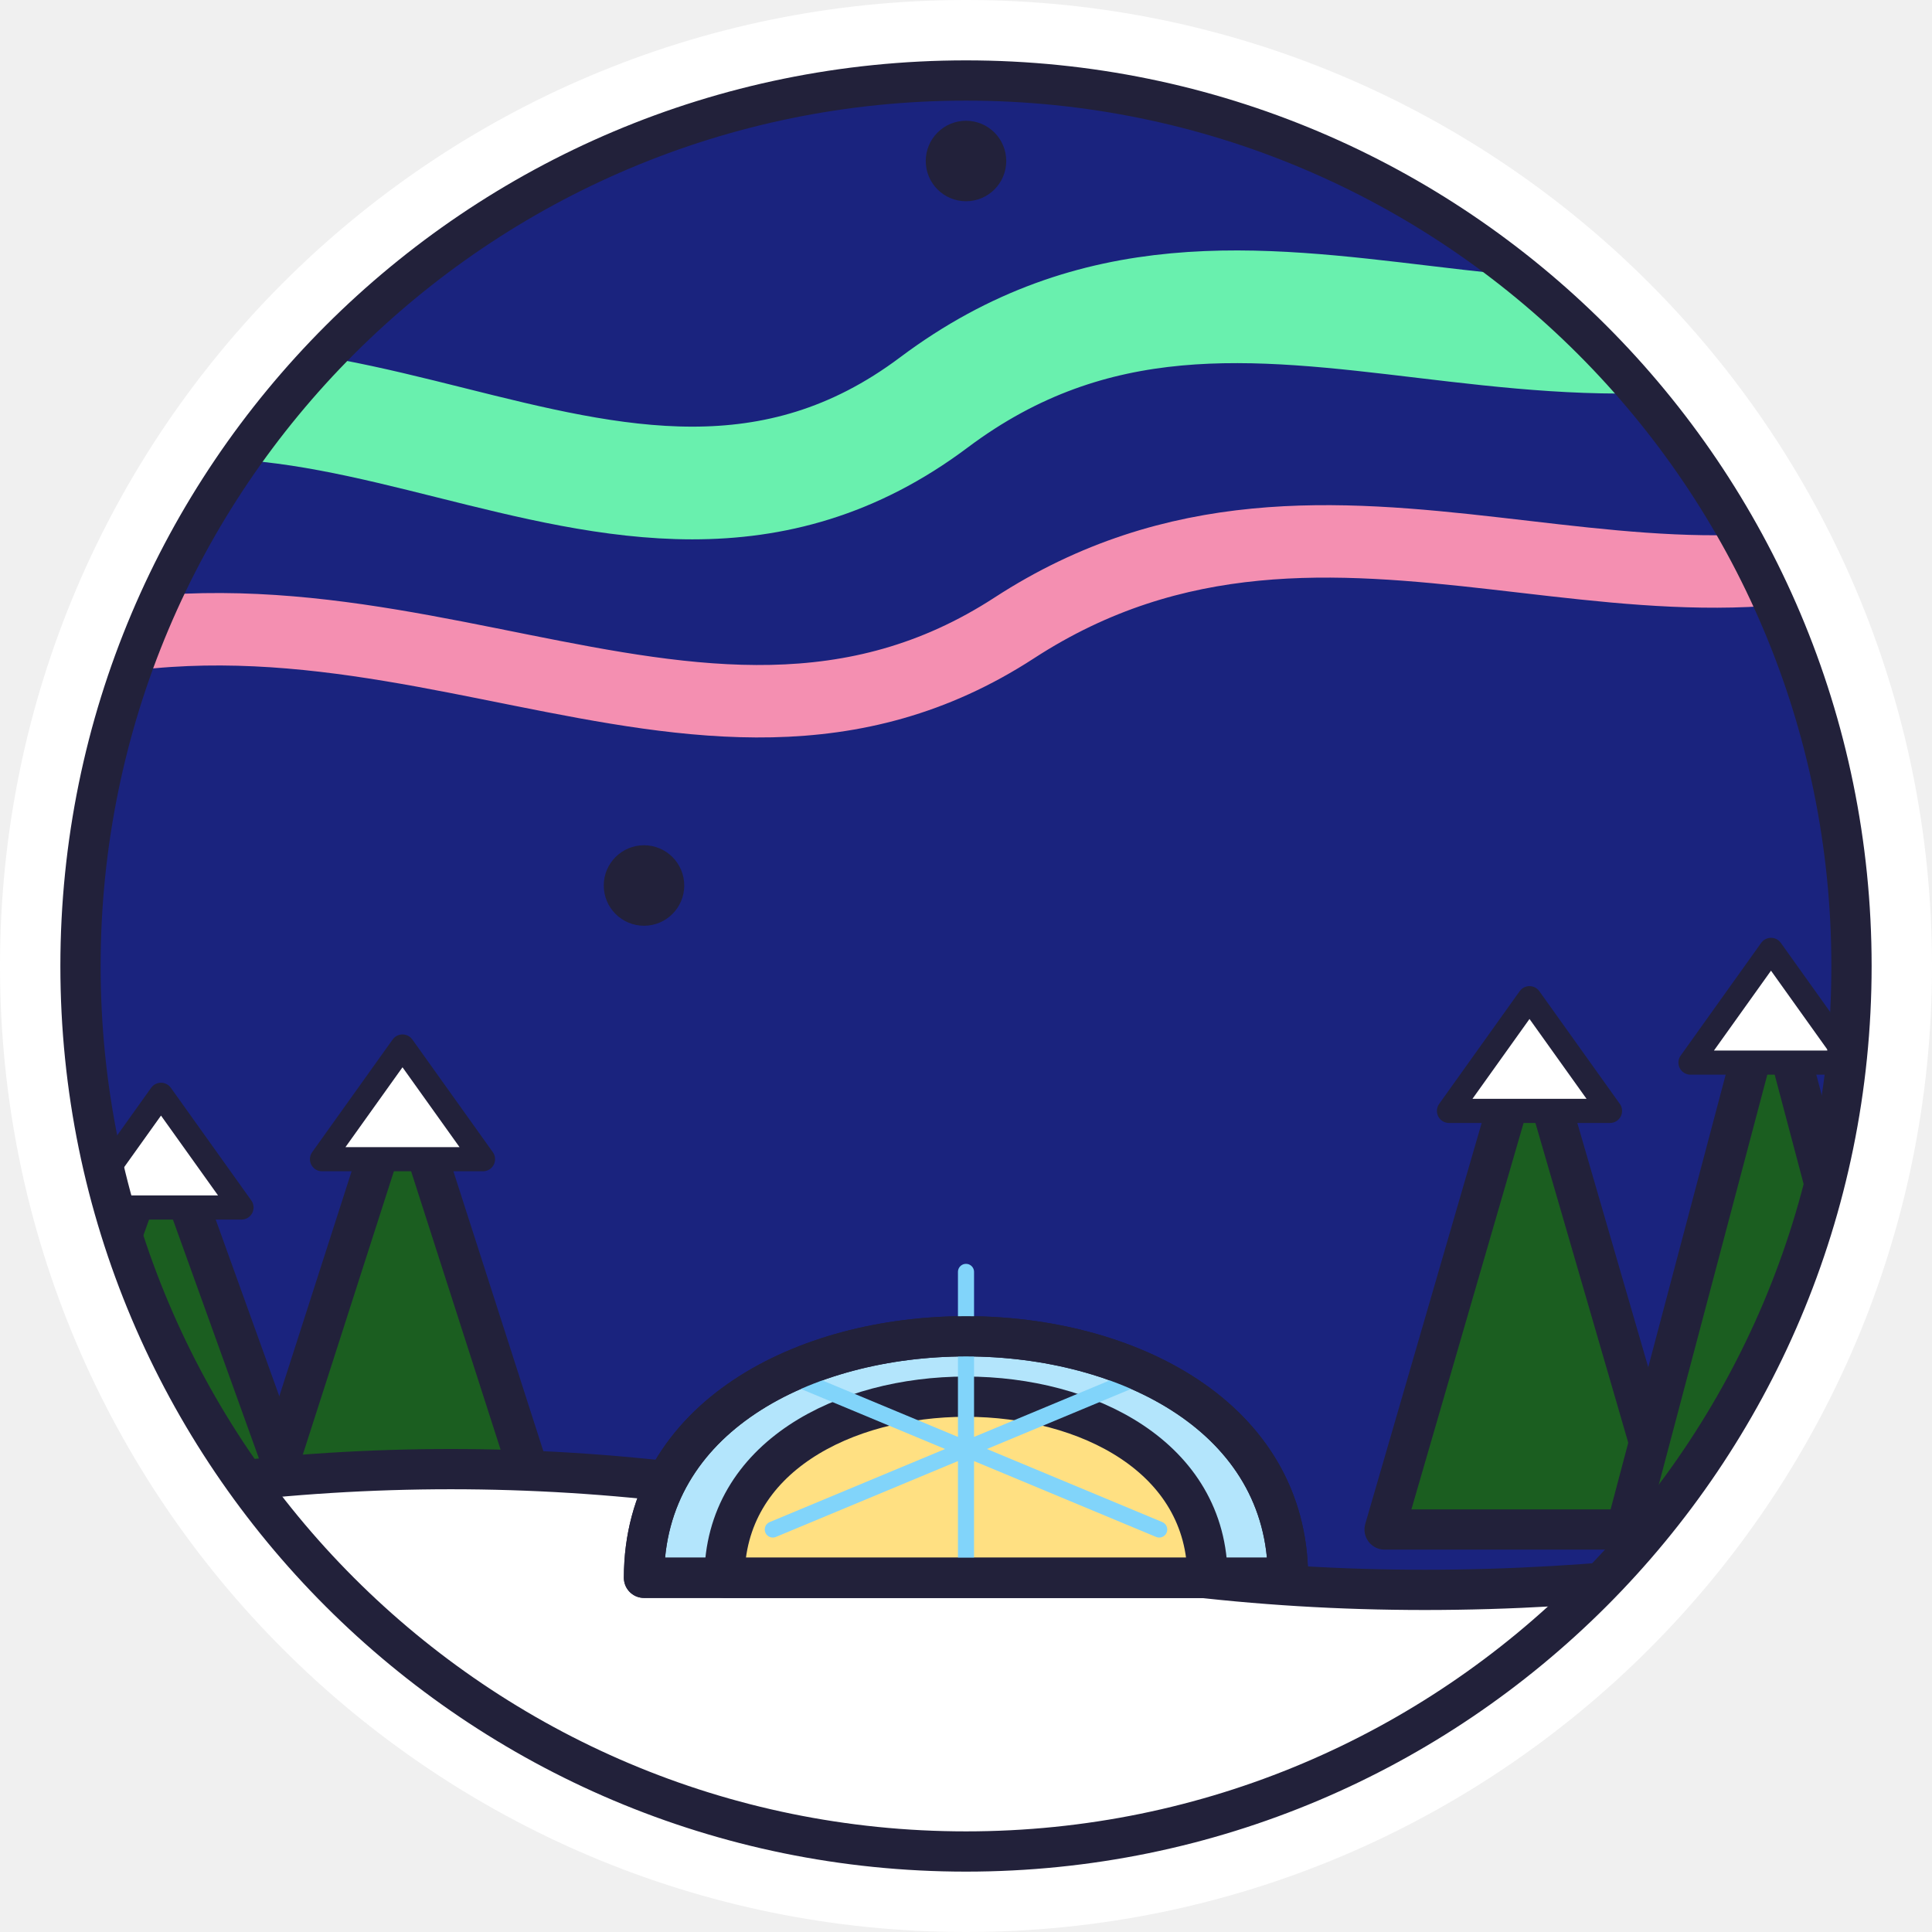
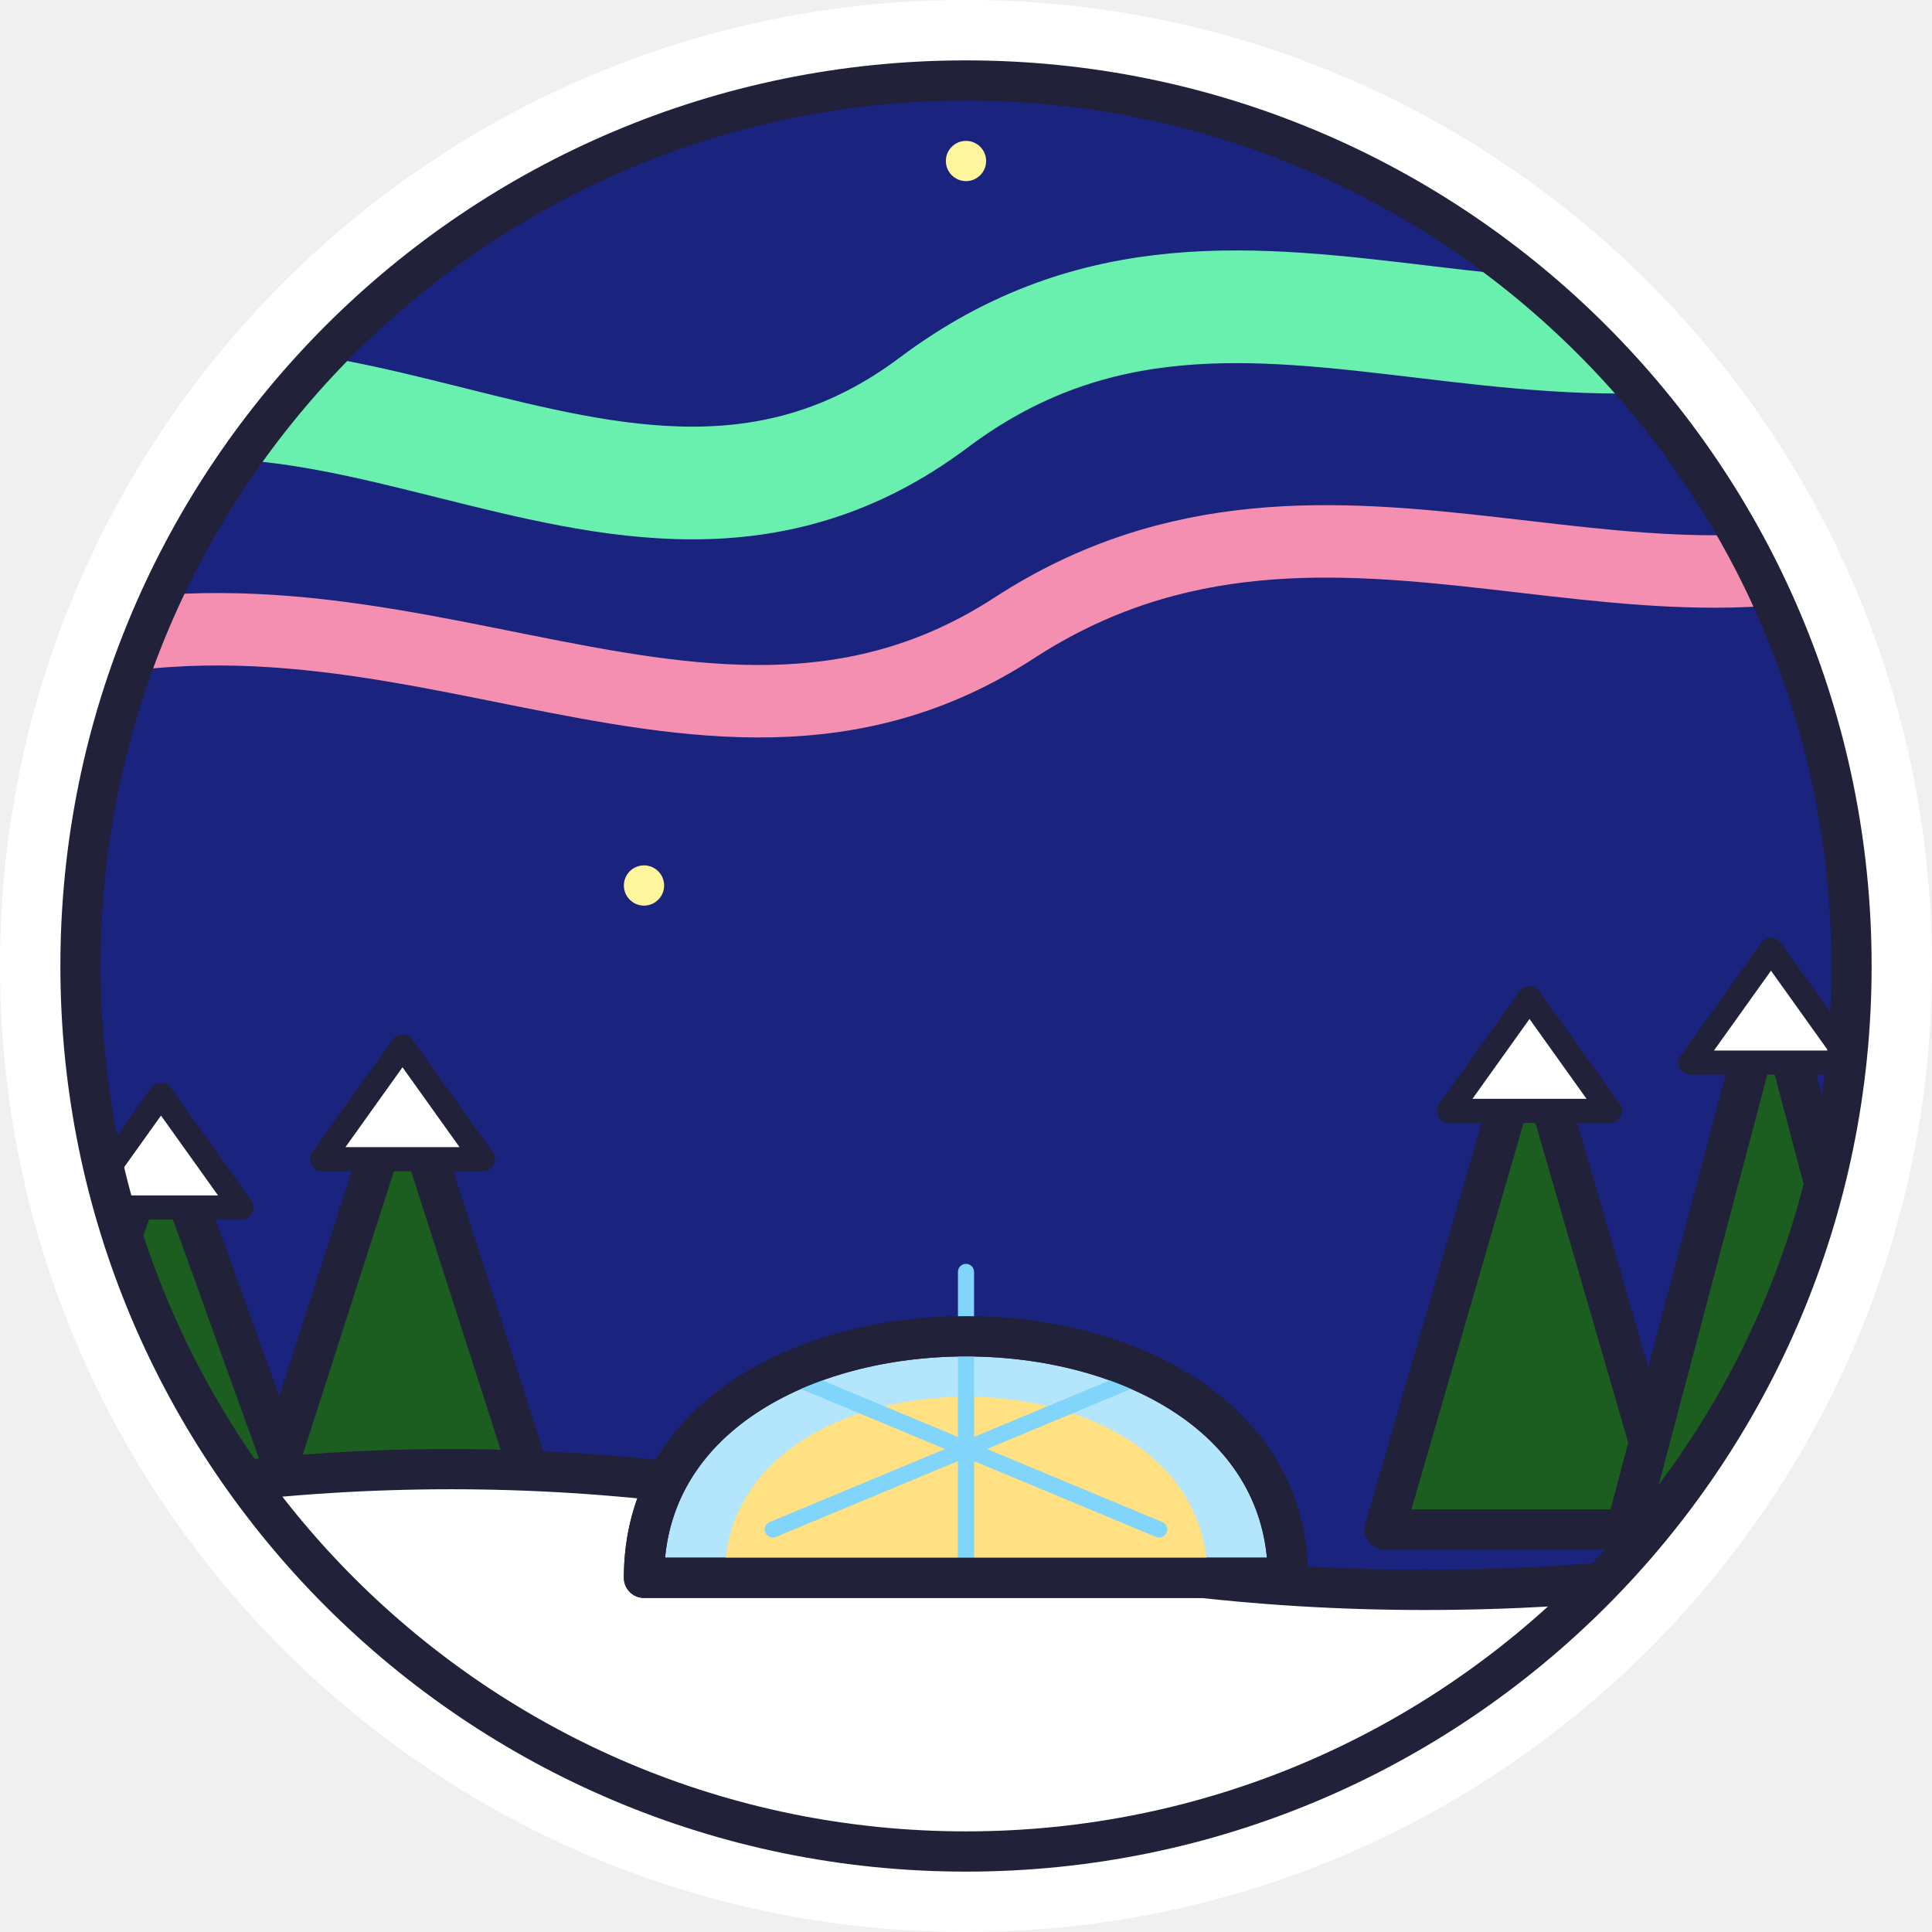
<svg xmlns="http://www.w3.org/2000/svg" viewBox="0 0 240 240" aria-hidden="true">
  <defs>
    <clipPath id="plp-d1">
      <circle cx="120" cy="120" r="110" />
    </clipPath>
  </defs>
  <circle cx="120" cy="120" r="120" fill="#fff" />
  <circle cx="120" cy="120" r="110" fill="#1A237E" />
  <g clip-path="url(#plp-d1)">
    <g stroke="#22213A" stroke-width="5" stroke-linejoin="round" stroke-linecap="round">
-       <circle cx="40" cy="30" r="2.5" fill="#FFF59D" />
-       <circle cx="200" cy="40" r="2.5" fill="#FFF59D" />
-       <circle cx="120" cy="20" r="2.5" fill="#FFF59D" />
-       <circle cx="80" cy="110" r="2.5" fill="#FFF59D" />
+       <circle cx="40" cy="30" r="2.5" fill="#FFF59D" stroke="none" />
+       <circle cx="200" cy="40" r="2.5" fill="#FFF59D" stroke="none" />
+       <circle cx="120" cy="20" r="2.5" fill="#FFF59D" stroke="none" />
+       <circle cx="80" cy="110" r="2.5" fill="#FFF59D" stroke="none" />
      <path d="M-4 60c40-30 80 20 120-10s80 10 128-20" fill="none" stroke="#69F0AE" stroke-width="14" />
      <path d="M-4 84c50-20 90 20 130-6s80 6 118-14" fill="none" stroke="#F48FB1" stroke-width="9" />
      <path d="M2 190l18-50 18 50z" fill="#1B5E20" />
      <path d="M10 150l10-14 10 14z" fill="#FFFFFF" stroke-width="3" />
      <path d="M32 190l18-56 18 56z" fill="#1B5E20" />
      <path d="M40 144l10-14 10 14z" fill="#FFFFFF" stroke-width="3" />
      <path d="M172 190l18-62 18 62z" fill="#1B5E20" />
      <path d="M180 138l10-14 10 14z" fill="#FFFFFF" stroke-width="3" />
      <path d="M202 190l18-68 18 68z" fill="#1B5E20" />
      <path d="M210 132l10-14 10 14z" fill="#FFFFFF" stroke-width="3" />
      <path d="M-4 190c40-10 80-10 120 0s80 10 128 0v60H-4z" fill="#FFFFFF" />
      <path d="M80 196c0-40 80-40 80 0z" fill="#B3E5FC" />
-       <path d="M90 196c0-30 60-30 60 0z" fill="#FFE082" />
+       <path d="M90 196c0-30 60-30 60 0z" fill="#FFE082" stroke="none" />
      <path d="M120 158v38M96 170l48 20M144 170l-48 20" fill="none" stroke="#81D4FA" stroke-width="2" />
      <path d="M80 196c0-40 80-40 80 0z" fill="none" />
    </g>
  </g>
  <circle cx="120" cy="120" r="110" fill="none" stroke="#22213A" stroke-width="5" />
</svg>
